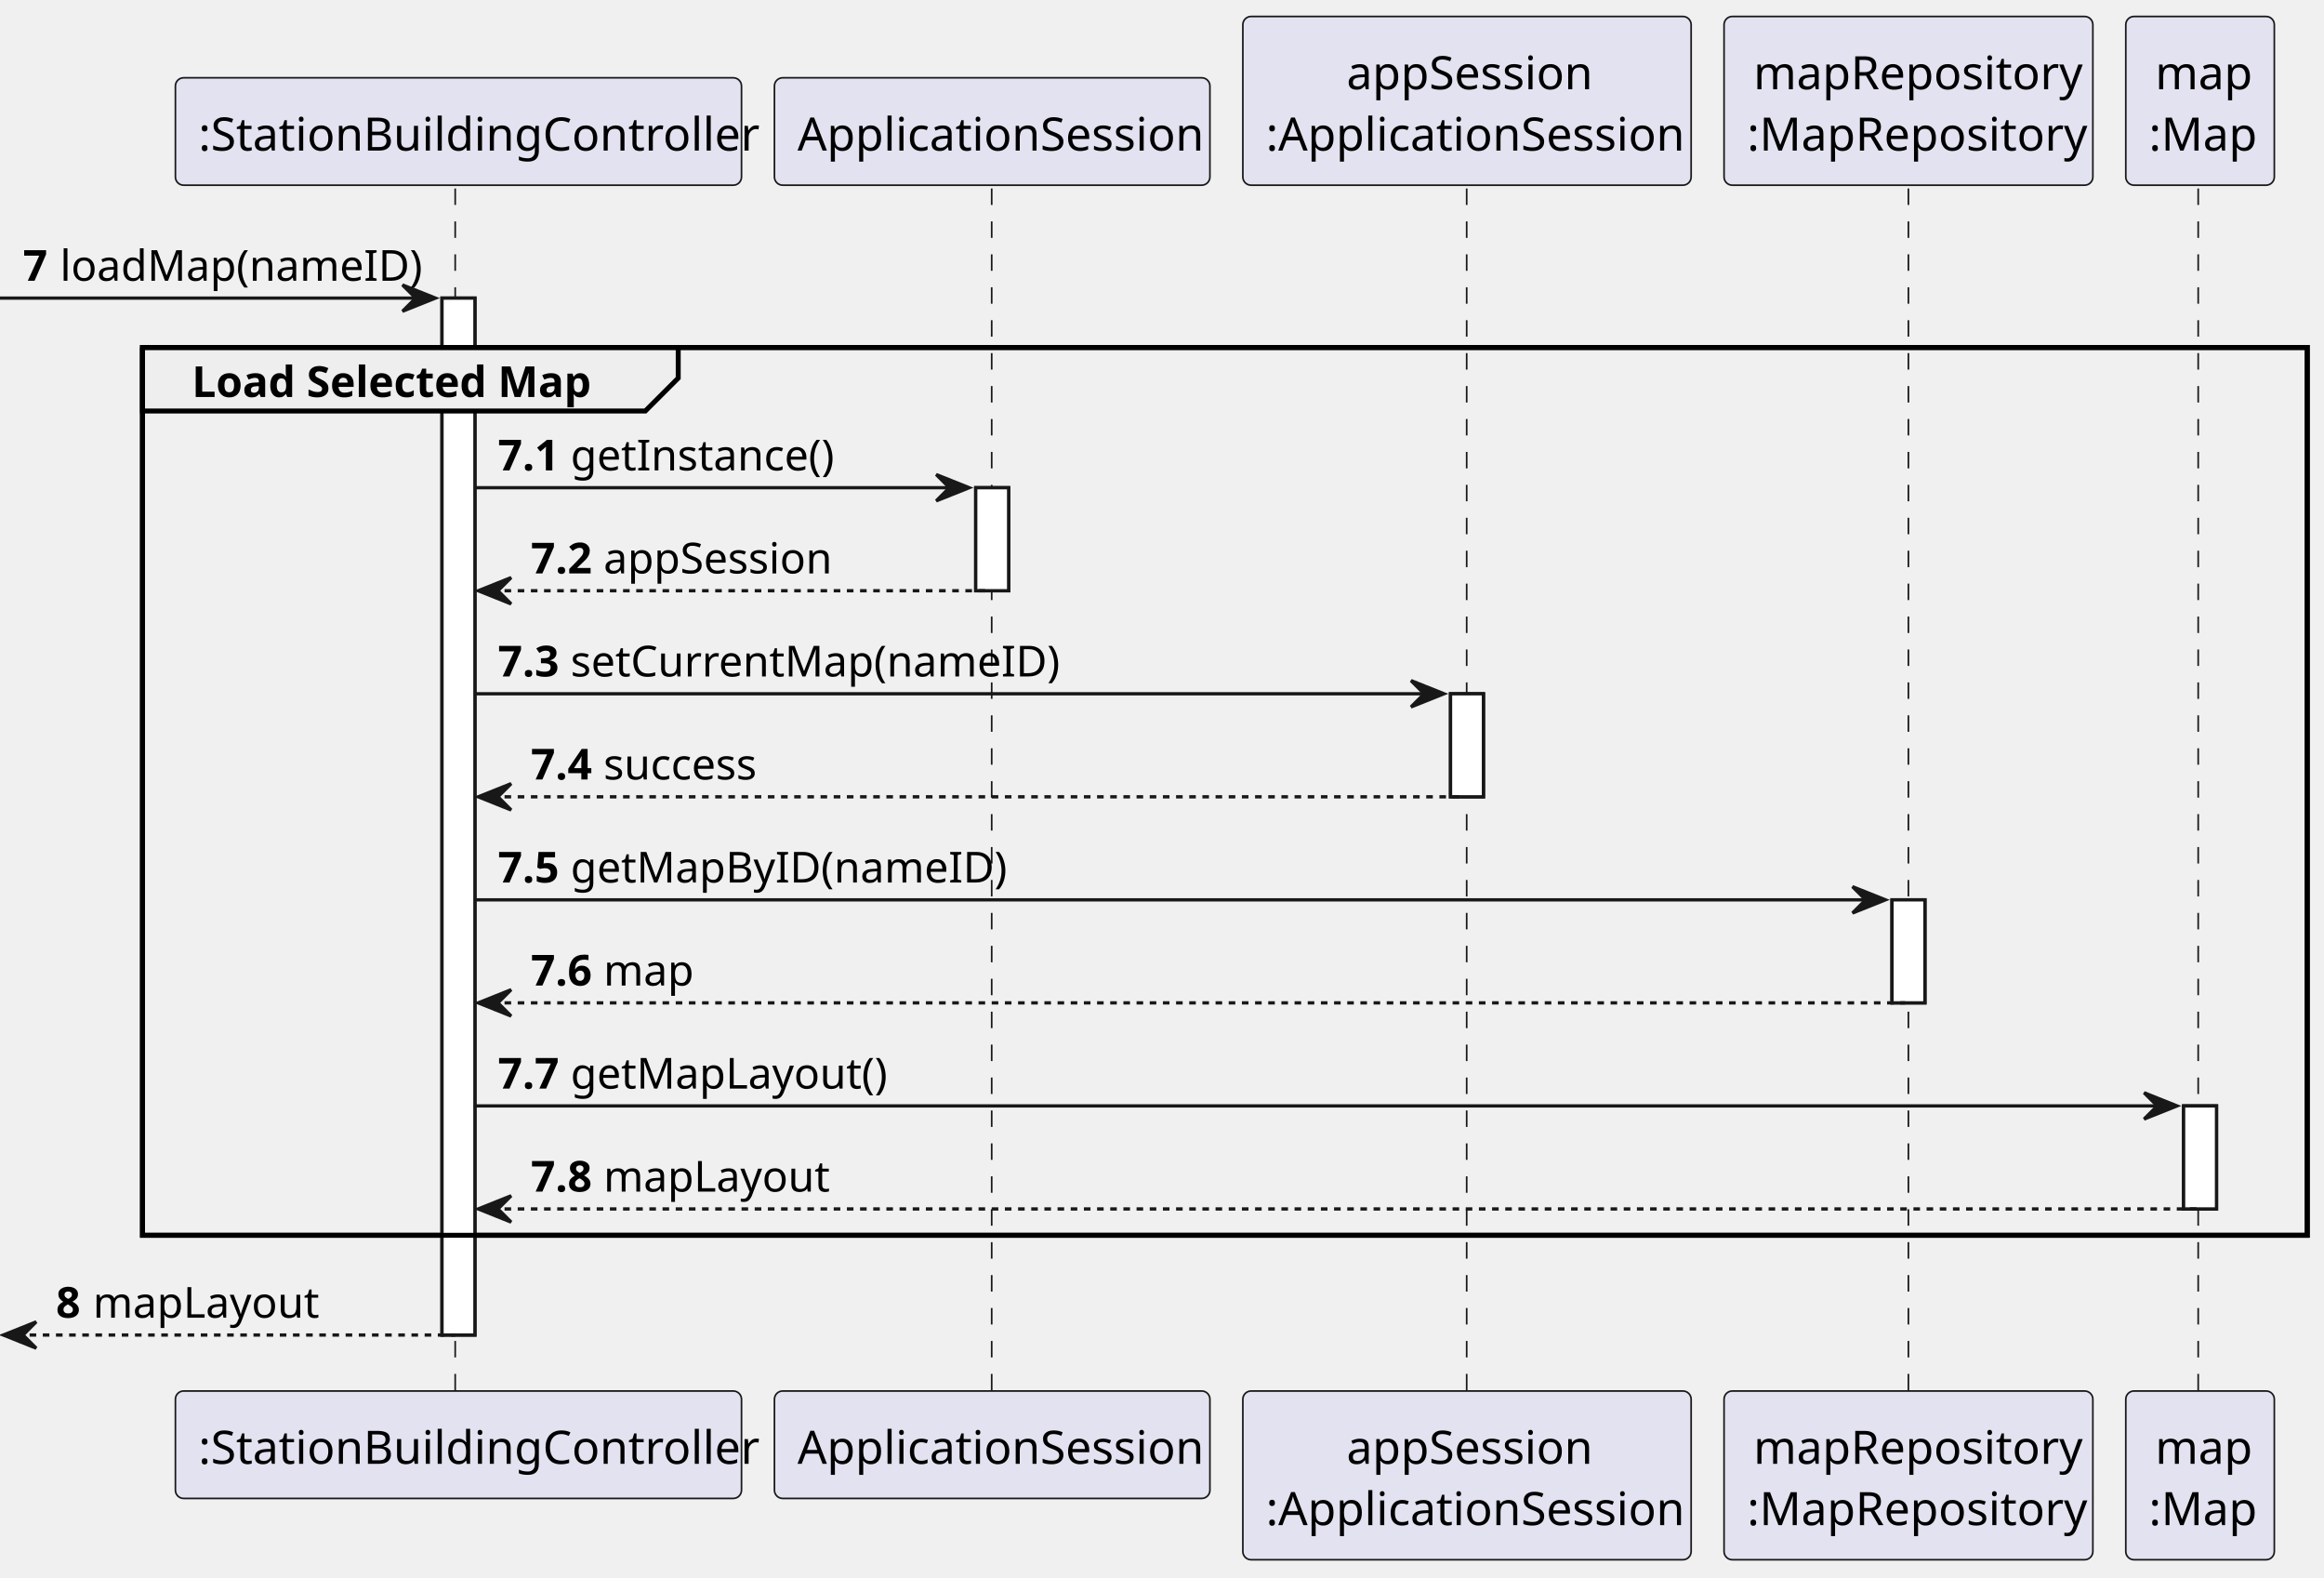
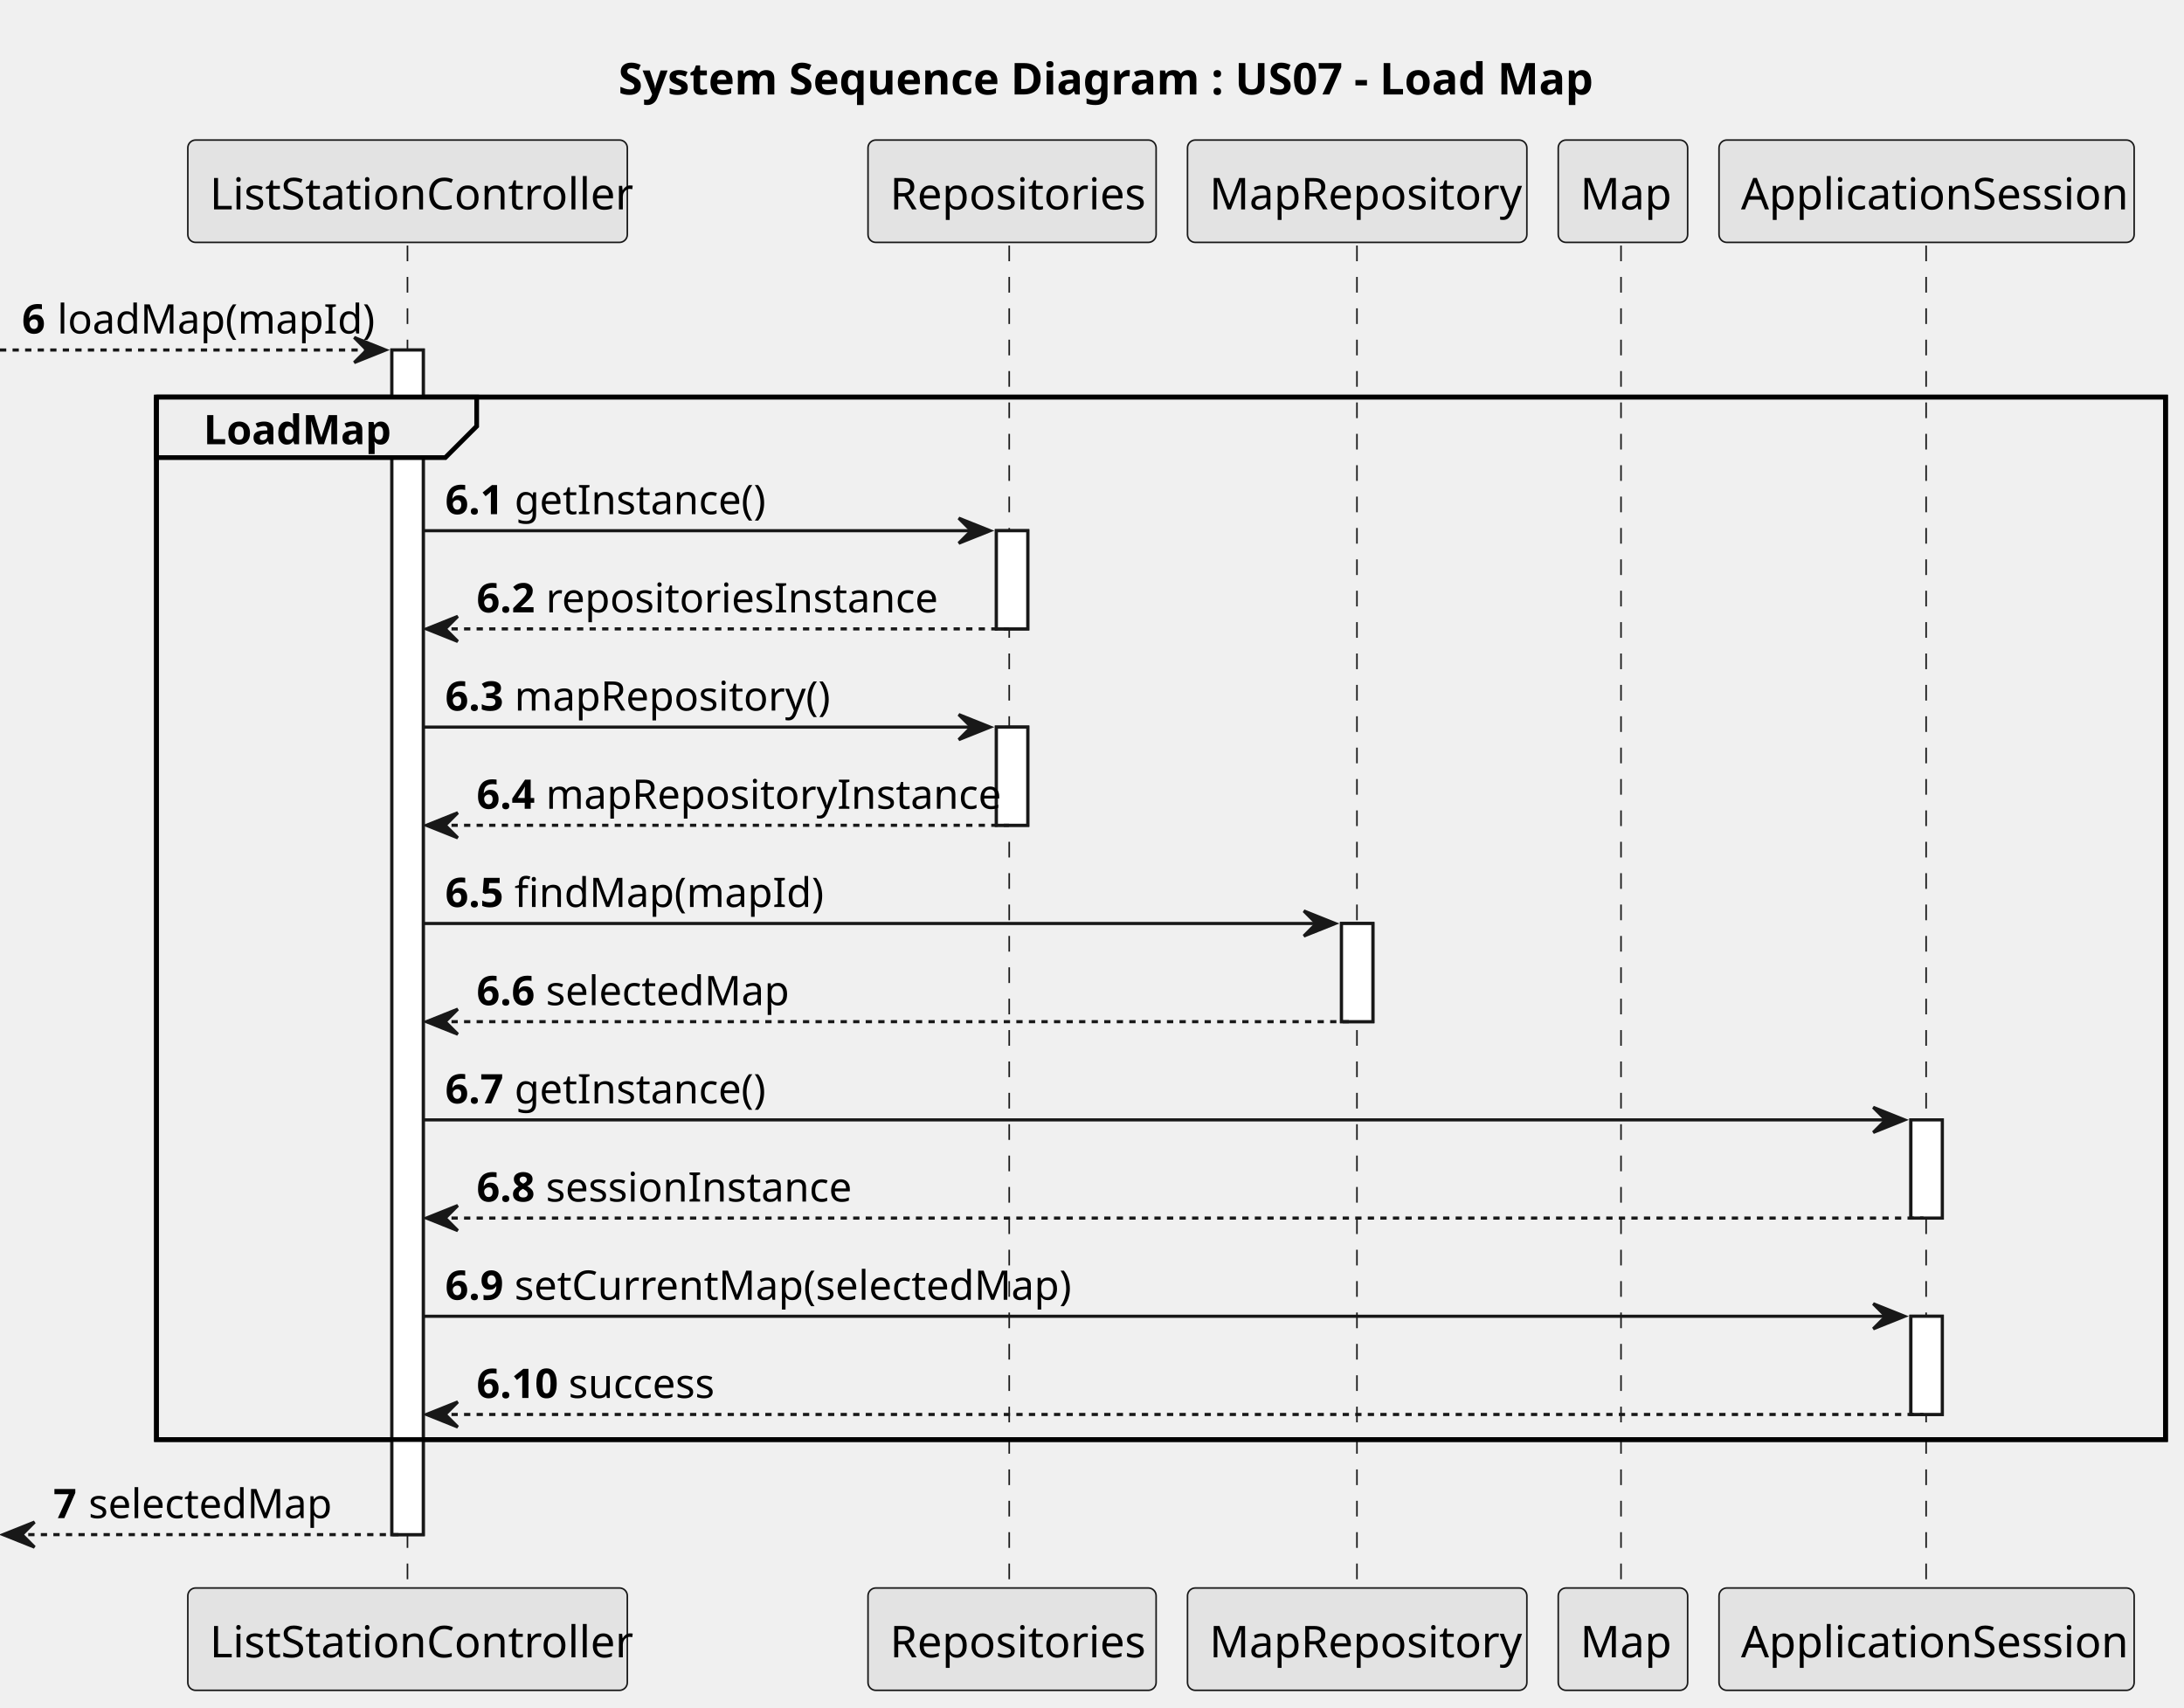
- <svg xmlns="http://www.w3.org/2000/svg" contentStyleType="text/css" height="479px" preserveAspectRatio="none" style="width:706px;height:479px;background:#FFFFFF;" version="1.1" viewBox="0 0 706 479" width="706px" zoomAndPan="magnify">
+ <svg xmlns="http://www.w3.org/2000/svg" contentStyleType="text/css" height="544px" preserveAspectRatio="none" style="width:696px;height:544px;background:#FFFFFF;" version="1.1" viewBox="0 0 696 544" width="696px" zoomAndPan="magnify">
  <defs />
  <g>
-     <rect fill="#FFFFFF" height="314.91" style="stroke:#181818;stroke-width:1.0;" width="10" x="134.274" y="90.533" />
-     <rect fill="#FFFFFF" height="31.291" style="stroke:#181818;stroke-width:1.0;" width="10" x="296.412" y="148.115" />
-     <rect fill="#FFFFFF" height="31.291" style="stroke:#181818;stroke-width:1.0;" width="10" x="440.652" y="210.697" />
-     <rect fill="#FFFFFF" height="31.291" style="stroke:#181818;stroke-width:1.0;" width="10" x="574.766" y="273.279" />
-     <rect fill="#FFFFFF" height="31.291" style="stroke:#181818;stroke-width:1.0;" width="10" x="663.348" y="335.861" />
-     <rect fill="none" height="269.619" style="stroke:#000000;stroke-width:1.5;" width="657.625" x="43.285" y="105.533" />
-     <line style="stroke:#181818;stroke-width:0.5;stroke-dasharray:5.0,5.0;" x1="138.285" x2="138.285" y1="57.242" y2="423.443" />
-     <line style="stroke:#181818;stroke-width:0.5;stroke-dasharray:5.0,5.0;" x1="301.264" x2="301.264" y1="57.242" y2="423.443" />
-     <line style="stroke:#181818;stroke-width:0.5;stroke-dasharray:5.0,5.0;" x1="445.56" x2="445.56" y1="57.242" y2="423.443" />
-     <line style="stroke:#181818;stroke-width:0.5;stroke-dasharray:5.0,5.0;" x1="579.745" x2="579.745" y1="57.242" y2="423.443" />
-     <line style="stroke:#181818;stroke-width:0.5;stroke-dasharray:5.0,5.0;" x1="667.786" x2="667.786" y1="57.242" y2="423.443" />
-     <rect fill="#E2E2F0" height="32.621" rx="2.5" ry="2.5" style="stroke:#181818;stroke-width:0.5;" width="171.978" x="53.285" y="23.621" />
-     <text fill="#000000" font-family="sans-serif" font-size="14" lengthAdjust="spacing" textLength="157.978" x="60.285" y="45.728">:StationBuildingController</text>
-     <rect fill="#E2E2F0" height="32.621" rx="2.5" ry="2.5" style="stroke:#181818;stroke-width:0.5;" width="171.978" x="53.285" y="422.443" />
-     <text fill="#000000" font-family="sans-serif" font-size="14" lengthAdjust="spacing" textLength="157.978" x="60.285" y="444.551">:StationBuildingController</text>
-     <rect fill="#E2E2F0" height="32.621" rx="2.5" ry="2.5" style="stroke:#181818;stroke-width:0.5;" width="132.296" x="235.264" y="23.621" />
-     <text fill="#000000" font-family="sans-serif" font-size="14" lengthAdjust="spacing" textLength="118.296" x="242.264" y="45.728">ApplicationSession</text>
-     <rect fill="#E2E2F0" height="32.621" rx="2.5" ry="2.5" style="stroke:#181818;stroke-width:0.5;" width="132.296" x="235.264" y="422.443" />
-     <text fill="#000000" font-family="sans-serif" font-size="14" lengthAdjust="spacing" textLength="118.296" x="242.264" y="444.551">ApplicationSession</text>
-     <rect fill="#E2E2F0" height="51.242" rx="2.5" ry="2.5" style="stroke:#181818;stroke-width:0.5;" width="136.185" x="377.56" y="5" />
-     <text fill="#000000" font-family="sans-serif" font-size="14" lengthAdjust="spacing" textLength="73.165" x="409.07" y="27.107">appSession</text>
-     <text fill="#000000" font-family="sans-serif" font-size="14" lengthAdjust="spacing" textLength="122.186" x="384.56" y="45.728">:ApplicationSession</text>
-     <rect fill="#E2E2F0" height="51.242" rx="2.5" ry="2.5" style="stroke:#181818;stroke-width:0.5;" width="136.185" x="377.56" y="422.443" />
-     <text fill="#000000" font-family="sans-serif" font-size="14" lengthAdjust="spacing" textLength="73.165" x="409.07" y="444.551">appSession</text>
-     <text fill="#000000" font-family="sans-serif" font-size="14" lengthAdjust="spacing" textLength="122.186" x="384.56" y="463.172">:ApplicationSession</text>
-     <rect fill="#E2E2F0" height="51.242" rx="2.5" ry="2.5" style="stroke:#181818;stroke-width:0.5;" width="112.041" x="523.745" y="5" />
-     <text fill="#000000" font-family="sans-serif" font-size="14" lengthAdjust="spacing" textLength="94.151" x="532.69" y="27.107">mapRepository</text>
-     <text fill="#000000" font-family="sans-serif" font-size="14" lengthAdjust="spacing" textLength="98.041" x="530.745" y="45.728">:MapRepository</text>
-     <rect fill="#E2E2F0" height="51.242" rx="2.5" ry="2.5" style="stroke:#181818;stroke-width:0.5;" width="112.041" x="523.745" y="422.443" />
-     <text fill="#000000" font-family="sans-serif" font-size="14" lengthAdjust="spacing" textLength="94.151" x="532.69" y="444.551">mapRepository</text>
-     <text fill="#000000" font-family="sans-serif" font-size="14" lengthAdjust="spacing" textLength="98.041" x="530.745" y="463.172">:MapRepository</text>
-     <rect fill="#E2E2F0" height="51.242" rx="2.5" ry="2.5" style="stroke:#181818;stroke-width:0.5;" width="45.124" x="645.786" y="5" />
-     <text fill="#000000" font-family="sans-serif" font-size="14" lengthAdjust="spacing" textLength="27.234" x="654.731" y="27.107">map</text>
-     <text fill="#000000" font-family="sans-serif" font-size="14" lengthAdjust="spacing" textLength="31.124" x="652.786" y="45.728">:Map</text>
-     <rect fill="#E2E2F0" height="51.242" rx="2.5" ry="2.5" style="stroke:#181818;stroke-width:0.5;" width="45.124" x="645.786" y="422.443" />
-     <text fill="#000000" font-family="sans-serif" font-size="14" lengthAdjust="spacing" textLength="27.234" x="654.731" y="444.551">map</text>
-     <text fill="#000000" font-family="sans-serif" font-size="14" lengthAdjust="spacing" textLength="31.124" x="652.786" y="463.172">:Map</text>
-     <rect fill="#FFFFFF" height="314.91" style="stroke:#181818;stroke-width:1.0;" width="10" x="134.274" y="90.533" />
-     <rect fill="#FFFFFF" height="31.291" style="stroke:#181818;stroke-width:1.0;" width="10" x="296.412" y="148.115" />
-     <rect fill="#FFFFFF" height="31.291" style="stroke:#181818;stroke-width:1.0;" width="10" x="440.652" y="210.697" />
-     <rect fill="#FFFFFF" height="31.291" style="stroke:#181818;stroke-width:1.0;" width="10" x="574.766" y="273.279" />
-     <rect fill="#FFFFFF" height="31.291" style="stroke:#181818;stroke-width:1.0;" width="10" x="663.348" y="335.861" />
-     <polygon fill="#181818" points="122.274,86.533,132.274,90.533,122.274,94.533,126.274,90.533" style="stroke:#181818;stroke-width:1.0;" />
-     <line style="stroke:#181818;stroke-width:1.0;" x1="0" x2="128.274" y1="90.533" y2="90.533" />
-     <text fill="#000000" font-family="sans-serif" font-size="13" font-weight="bold" lengthAdjust="spacing" textLength="7.23" x="7" y="85.27">7</text>
-     <text fill="#000000" font-family="sans-serif" font-size="13" lengthAdjust="spacing" textLength="104.044" x="18.23" y="85.27">loadMap(nameID)</text>
-     <path d="M43.285,105.533 L206.034,105.533 L206.034,114.824 L196.034,124.824 L43.285,124.824 L43.285,105.533 " fill="#EEEEEE" style="stroke:#000000;stroke-width:1.5;" />
-     <rect fill="none" height="269.619" style="stroke:#000000;stroke-width:1.5;" width="657.625" x="43.285" y="105.533" />
-     <text fill="#000000" font-family="sans-serif" font-size="13" font-weight="bold" lengthAdjust="spacing" textLength="117.749" x="58.285" y="120.561">Load Selected Map</text>
-     <polygon fill="#181818" points="284.412,144.115,294.412,148.115,284.412,152.115,288.412,148.115" style="stroke:#181818;stroke-width:1.0;" />
-     <line style="stroke:#181818;stroke-width:1.0;" x1="144.274" x2="290.412" y1="148.115" y2="148.115" />
-     <text fill="#000000" font-family="sans-serif" font-size="13" font-weight="bold" lengthAdjust="spacing" textLength="18.072" x="151.274" y="142.852">7.1</text>
-     <text fill="#000000" font-family="sans-serif" font-size="13" lengthAdjust="spacing" textLength="75.874" x="173.346" y="142.852">getInstance()</text>
-     <polygon fill="#181818" points="155.274,175.406,145.274,179.406,155.274,183.406,151.274,179.406" style="stroke:#181818;stroke-width:1.0;" />
-     <line style="stroke:#181818;stroke-width:1.0;stroke-dasharray:2.0,2.0;" x1="149.274" x2="300.412" y1="179.406" y2="179.406" />
-     <text fill="#000000" font-family="sans-serif" font-size="13" font-weight="bold" lengthAdjust="spacing" textLength="18.072" x="161.274" y="174.144">7.2</text>
-     <text fill="#000000" font-family="sans-serif" font-size="13" lengthAdjust="spacing" textLength="67.939" x="183.346" y="174.144">appSession</text>
-     <polygon fill="#181818" points="428.652,206.697,438.652,210.697,428.652,214.697,432.652,210.697" style="stroke:#181818;stroke-width:1.0;" />
-     <line style="stroke:#181818;stroke-width:1.0;" x1="144.274" x2="434.652" y1="210.697" y2="210.697" />
-     <text fill="#000000" font-family="sans-serif" font-size="13" font-weight="bold" lengthAdjust="spacing" textLength="18.072" x="151.274" y="205.435">7.3</text>
-     <text fill="#000000" font-family="sans-serif" font-size="13" lengthAdjust="spacing" textLength="140.156" x="173.346" y="205.435">setCurrentMap(nameID)</text>
-     <polygon fill="#181818" points="155.274,237.988,145.274,241.988,155.274,245.988,151.274,241.988" style="stroke:#181818;stroke-width:1.0;" />
-     <line style="stroke:#181818;stroke-width:1.0;stroke-dasharray:2.0,2.0;" x1="149.274" x2="444.652" y1="241.988" y2="241.988" />
-     <text fill="#000000" font-family="sans-serif" font-size="13" font-weight="bold" lengthAdjust="spacing" textLength="18.072" x="161.274" y="236.726">7.4</text>
-     <text fill="#000000" font-family="sans-serif" font-size="13" lengthAdjust="spacing" textLength="46.96" x="183.346" y="236.726">success</text>
-     <polygon fill="#181818" points="562.766,269.279,572.766,273.279,562.766,277.279,566.766,273.279" style="stroke:#181818;stroke-width:1.0;" />
-     <line style="stroke:#181818;stroke-width:1.0;" x1="144.274" x2="568.766" y1="273.279" y2="273.279" />
-     <text fill="#000000" font-family="sans-serif" font-size="13" font-weight="bold" lengthAdjust="spacing" textLength="18.072" x="151.274" y="268.017">7.5</text>
-     <text fill="#000000" font-family="sans-serif" font-size="13" lengthAdjust="spacing" textLength="125.709" x="173.346" y="268.017">getMapByID(nameID)</text>
-     <polygon fill="#181818" points="155.274,300.57,145.274,304.57,155.274,308.57,151.274,304.57" style="stroke:#181818;stroke-width:1.0;" />
-     <line style="stroke:#181818;stroke-width:1.0;stroke-dasharray:2.0,2.0;" x1="149.274" x2="578.766" y1="304.57" y2="304.57" />
-     <text fill="#000000" font-family="sans-serif" font-size="13" font-weight="bold" lengthAdjust="spacing" textLength="18.072" x="161.274" y="299.308">7.6</text>
-     <text fill="#000000" font-family="sans-serif" font-size="13" lengthAdjust="spacing" textLength="25.289" x="183.346" y="299.308">map</text>
-     <polygon fill="#181818" points="651.348,331.861,661.348,335.861,651.348,339.861,655.348,335.861" style="stroke:#181818;stroke-width:1.0;" />
-     <line style="stroke:#181818;stroke-width:1.0;" x1="144.274" x2="657.348" y1="335.861" y2="335.861" />
-     <text fill="#000000" font-family="sans-serif" font-size="13" font-weight="bold" lengthAdjust="spacing" textLength="18.072" x="151.274" y="330.599">7.7</text>
-     <text fill="#000000" font-family="sans-serif" font-size="13" lengthAdjust="spacing" textLength="91.051" x="173.346" y="330.599">getMapLayout()</text>
-     <polygon fill="#181818" points="155.274,363.152,145.274,367.152,155.274,371.152,151.274,367.152" style="stroke:#181818;stroke-width:1.0;" />
-     <line style="stroke:#181818;stroke-width:1.0;stroke-dasharray:2.0,2.0;" x1="149.274" x2="667.348" y1="367.152" y2="367.152" />
-     <text fill="#000000" font-family="sans-serif" font-size="13" font-weight="bold" lengthAdjust="spacing" textLength="18.072" x="161.274" y="361.89">7.8</text>
-     <text fill="#000000" font-family="sans-serif" font-size="13" lengthAdjust="spacing" textLength="64.321" x="183.346" y="361.89">mapLayout</text>
-     <polygon fill="#181818" points="11,401.443,1,405.443,11,409.443,7,405.443" style="stroke:#181818;stroke-width:1.0;" />
-     <line style="stroke:#181818;stroke-width:1.0;stroke-dasharray:2.0,2.0;" x1="5" x2="138.274" y1="405.443" y2="405.443" />
-     <text fill="#000000" font-family="sans-serif" font-size="13" font-weight="bold" lengthAdjust="spacing" textLength="7.23" x="17" y="400.181">8</text>
-     <text fill="#000000" font-family="sans-serif" font-size="13" lengthAdjust="spacing" textLength="64.321" x="28.23" y="400.181">mapLayout</text>
+     <text fill="#000000" font-family="sans-serif" font-size="14" font-weight="bold" lengthAdjust="spacing" textLength="304.978" x="197.069" y="30.107">System Sequence Diagram : US07 - Load Map</text>
+     <rect fill="#FFFFFF" height="377.492" style="stroke:#181818;stroke-width:1.0;" width="10" x="124.886" y="111.533" />
+     <rect fill="#FFFFFF" height="31.291" style="stroke:#181818;stroke-width:1.0;" width="10" x="317.528" y="169.115" />
+     <rect fill="#FFFFFF" height="31.291" style="stroke:#181818;stroke-width:1.0;" width="10" x="317.528" y="231.697" />
+     <rect fill="#FFFFFF" height="31.291" style="stroke:#181818;stroke-width:1.0;" width="10" x="427.51" y="294.279" />
+     <rect fill="#FFFFFF" height="31.291" style="stroke:#181818;stroke-width:1.0;" width="10" x="608.968" y="356.861" />
+     <rect fill="#FFFFFF" height="31.291" style="stroke:#181818;stroke-width:1.0;" width="10" x="608.968" y="419.443" />
+     <rect fill="none" height="332.201" style="stroke:#000000;stroke-width:1.5;" width="640.261" x="49.855" y="126.533" />
+     <line style="stroke:#181818;stroke-width:0.5;stroke-dasharray:5.0,5.0;" x1="129.856" x2="129.856" y1="78.242" y2="507.025" />
+     <line style="stroke:#181818;stroke-width:0.5;stroke-dasharray:5.0,5.0;" x1="321.621" x2="321.621" y1="78.242" y2="507.025" />
+     <line style="stroke:#181818;stroke-width:0.5;stroke-dasharray:5.0,5.0;" x1="432.435" x2="432.435" y1="78.242" y2="507.025" />
+     <line style="stroke:#181818;stroke-width:0.5;stroke-dasharray:5.0,5.0;" x1="516.586" x2="516.586" y1="78.242" y2="507.025" />
+     <line style="stroke:#181818;stroke-width:0.5;stroke-dasharray:5.0,5.0;" x1="613.82" x2="613.82" y1="78.242" y2="507.025" />
+     <rect fill="#E3E3E3" height="32.621" rx="2.5" ry="2.5" style="stroke:#181818;stroke-width:0.5;" width="140.061" x="59.855" y="44.621" />
+     <text fill="#000000" font-family="sans-serif" font-size="14" lengthAdjust="spacing" textLength="126.061" x="66.856" y="66.728">ListStationController</text>
+     <rect fill="#E3E3E3" height="32.621" rx="2.5" ry="2.5" style="stroke:#181818;stroke-width:0.5;" width="140.061" x="59.855" y="506.025" />
+     <text fill="#000000" font-family="sans-serif" font-size="14" lengthAdjust="spacing" textLength="126.061" x="66.856" y="528.133">ListStationController</text>
+     <rect fill="#E3E3E3" height="32.621" rx="2.5" ry="2.5" style="stroke:#181818;stroke-width:0.5;" width="91.814" x="276.621" y="44.621" />
+     <text fill="#000000" font-family="sans-serif" font-size="14" lengthAdjust="spacing" textLength="77.814" x="283.621" y="66.728">Repositories</text>
+     <rect fill="#E3E3E3" height="32.621" rx="2.5" ry="2.5" style="stroke:#181818;stroke-width:0.5;" width="91.814" x="276.621" y="506.025" />
+     <text fill="#000000" font-family="sans-serif" font-size="14" lengthAdjust="spacing" textLength="77.814" x="283.621" y="528.133">Repositories</text>
+     <rect fill="#E3E3E3" height="32.621" rx="2.5" ry="2.5" style="stroke:#181818;stroke-width:0.5;" width="108.151" x="378.435" y="44.621" />
+     <text fill="#000000" font-family="sans-serif" font-size="14" lengthAdjust="spacing" textLength="94.151" x="385.435" y="66.728">MapRepository</text>
+     <rect fill="#E3E3E3" height="32.621" rx="2.5" ry="2.5" style="stroke:#181818;stroke-width:0.5;" width="108.151" x="378.435" y="506.025" />
+     <text fill="#000000" font-family="sans-serif" font-size="14" lengthAdjust="spacing" textLength="94.151" x="385.435" y="528.133">MapRepository</text>
+     <rect fill="#E3E3E3" height="32.621" rx="2.5" ry="2.5" style="stroke:#181818;stroke-width:0.5;" width="41.234" x="496.586" y="44.621" />
+     <text fill="#000000" font-family="sans-serif" font-size="14" lengthAdjust="spacing" textLength="27.234" x="503.586" y="66.728">Map</text>
+     <rect fill="#E3E3E3" height="32.621" rx="2.5" ry="2.5" style="stroke:#181818;stroke-width:0.5;" width="41.234" x="496.586" y="506.025" />
+     <text fill="#000000" font-family="sans-serif" font-size="14" lengthAdjust="spacing" textLength="27.234" x="503.586" y="528.133">Map</text>
+     <rect fill="#E3E3E3" height="32.621" rx="2.5" ry="2.5" style="stroke:#181818;stroke-width:0.5;" width="132.296" x="547.82" y="44.621" />
+     <text fill="#000000" font-family="sans-serif" font-size="14" lengthAdjust="spacing" textLength="118.296" x="554.82" y="66.728">ApplicationSession</text>
+     <rect fill="#E3E3E3" height="32.621" rx="2.5" ry="2.5" style="stroke:#181818;stroke-width:0.5;" width="132.296" x="547.82" y="506.025" />
+     <text fill="#000000" font-family="sans-serif" font-size="14" lengthAdjust="spacing" textLength="118.296" x="554.82" y="528.133">ApplicationSession</text>
+     <rect fill="#FFFFFF" height="377.492" style="stroke:#181818;stroke-width:1.0;" width="10" x="124.886" y="111.533" />
+     <rect fill="#FFFFFF" height="31.291" style="stroke:#181818;stroke-width:1.0;" width="10" x="317.528" y="169.115" />
+     <rect fill="#FFFFFF" height="31.291" style="stroke:#181818;stroke-width:1.0;" width="10" x="317.528" y="231.697" />
+     <rect fill="#FFFFFF" height="31.291" style="stroke:#181818;stroke-width:1.0;" width="10" x="427.51" y="294.279" />
+     <rect fill="#FFFFFF" height="31.291" style="stroke:#181818;stroke-width:1.0;" width="10" x="608.968" y="356.861" />
+     <rect fill="#FFFFFF" height="31.291" style="stroke:#181818;stroke-width:1.0;" width="10" x="608.968" y="419.443" />
+     <polygon fill="#181818" points="112.886,107.533,122.886,111.533,112.886,115.533,116.886,111.533" style="stroke:#181818;stroke-width:1.0;" />
+     <line style="stroke:#181818;stroke-width:1.0;stroke-dasharray:2.0,2.0;" x1="0" x2="118.886" y1="111.533" y2="111.533" />
+     <text fill="#000000" font-family="sans-serif" font-size="13" font-weight="bold" lengthAdjust="spacing" textLength="7.23" x="7" y="106.27">6</text>
+     <text fill="#000000" font-family="sans-serif" font-size="13" lengthAdjust="spacing" textLength="94.656" x="18.23" y="106.27">loadMap(mapId)</text>
+     <path d="M49.855,126.533 L151.908,126.533 L151.908,135.824 L141.908,145.824 L49.855,145.824 L49.855,126.533 " fill="#EEEEEE" style="stroke:#000000;stroke-width:1.5;" />
+     <rect fill="none" height="332.201" style="stroke:#000000;stroke-width:1.5;" width="640.261" x="49.855" y="126.533" />
+     <text fill="#000000" font-family="sans-serif" font-size="13" font-weight="bold" lengthAdjust="spacing" textLength="57.053" x="64.856" y="141.561">LoadMap</text>
+     <polygon fill="#181818" points="305.528,165.115,315.528,169.115,305.528,173.115,309.528,169.115" style="stroke:#181818;stroke-width:1.0;" />
+     <line style="stroke:#181818;stroke-width:1.0;" x1="134.886" x2="311.528" y1="169.115" y2="169.115" />
+     <text fill="#000000" font-family="sans-serif" font-size="13" font-weight="bold" lengthAdjust="spacing" textLength="18.072" x="141.886" y="163.852">6.1</text>
+     <text fill="#000000" font-family="sans-serif" font-size="13" lengthAdjust="spacing" textLength="75.874" x="163.958" y="163.852">getInstance()</text>
+     <polygon fill="#181818" points="145.886,196.406,135.886,200.406,145.886,204.406,141.886,200.406" style="stroke:#181818;stroke-width:1.0;" />
+     <line style="stroke:#181818;stroke-width:1.0;stroke-dasharray:2.0,2.0;" x1="139.886" x2="321.528" y1="200.406" y2="200.406" />
+     <text fill="#000000" font-family="sans-serif" font-size="13" font-weight="bold" lengthAdjust="spacing" textLength="18.072" x="151.886" y="195.144">6.2</text>
+     <text fill="#000000" font-family="sans-serif" font-size="13" lengthAdjust="spacing" textLength="116.34" x="173.958" y="195.144">repositoriesInstance</text>
+     <polygon fill="#181818" points="305.528,227.697,315.528,231.697,305.528,235.697,309.528,231.697" style="stroke:#181818;stroke-width:1.0;" />
+     <line style="stroke:#181818;stroke-width:1.0;" x1="134.886" x2="311.528" y1="231.697" y2="231.697" />
+     <text fill="#000000" font-family="sans-serif" font-size="13" font-weight="bold" lengthAdjust="spacing" textLength="18.072" x="141.886" y="226.435">6.3</text>
+     <text fill="#000000" font-family="sans-serif" font-size="13" lengthAdjust="spacing" textLength="96.085" x="163.958" y="226.435">mapRepository()</text>
+     <polygon fill="#181818" points="145.886,258.988,135.886,262.988,145.886,266.988,141.886,262.988" style="stroke:#181818;stroke-width:1.0;" />
+     <line style="stroke:#181818;stroke-width:1.0;stroke-dasharray:2.0,2.0;" x1="139.886" x2="321.528" y1="262.988" y2="262.988" />
+     <text fill="#000000" font-family="sans-serif" font-size="13" font-weight="bold" lengthAdjust="spacing" textLength="18.072" x="151.886" y="257.726">6.4</text>
+     <text fill="#000000" font-family="sans-serif" font-size="13" lengthAdjust="spacing" textLength="136.57" x="173.958" y="257.726">mapRepositoryInstance</text>
+     <polygon fill="#181818" points="415.51,290.279,425.51,294.279,415.51,298.279,419.51,294.279" style="stroke:#181818;stroke-width:1.0;" />
+     <line style="stroke:#181818;stroke-width:1.0;" x1="134.886" x2="421.51" y1="294.279" y2="294.279" />
+     <text fill="#000000" font-family="sans-serif" font-size="13" font-weight="bold" lengthAdjust="spacing" textLength="18.072" x="141.886" y="289.017">6.5</text>
+     <text fill="#000000" font-family="sans-serif" font-size="13" lengthAdjust="spacing" textLength="91.038" x="163.958" y="289.017">findMap(mapId)</text>
+     <polygon fill="#181818" points="145.886,321.57,135.886,325.57,145.886,329.57,141.886,325.57" style="stroke:#181818;stroke-width:1.0;" />
+     <line style="stroke:#181818;stroke-width:1.0;stroke-dasharray:2.0,2.0;" x1="139.886" x2="431.51" y1="325.57" y2="325.57" />
+     <text fill="#000000" font-family="sans-serif" font-size="13" font-weight="bold" lengthAdjust="spacing" textLength="18.072" x="151.886" y="320.308">6.6</text>
+     <text fill="#000000" font-family="sans-serif" font-size="13" lengthAdjust="spacing" textLength="73.709" x="173.958" y="320.308">selectedMap</text>
+     <polygon fill="#181818" points="596.968,352.861,606.968,356.861,596.968,360.861,600.968,356.861" style="stroke:#181818;stroke-width:1.0;" />
+     <line style="stroke:#181818;stroke-width:1.0;" x1="134.886" x2="602.968" y1="356.861" y2="356.861" />
+     <text fill="#000000" font-family="sans-serif" font-size="13" font-weight="bold" lengthAdjust="spacing" textLength="18.072" x="141.886" y="351.599">6.7</text>
+     <text fill="#000000" font-family="sans-serif" font-size="13" lengthAdjust="spacing" textLength="75.874" x="163.958" y="351.599">getInstance()</text>
+     <polygon fill="#181818" points="145.886,384.152,135.886,388.152,145.886,392.152,141.886,388.152" style="stroke:#181818;stroke-width:1.0;" />
+     <line style="stroke:#181818;stroke-width:1.0;stroke-dasharray:2.0,2.0;" x1="139.886" x2="612.968" y1="388.152" y2="388.152" />
+     <text fill="#000000" font-family="sans-serif" font-size="13" font-weight="bold" lengthAdjust="spacing" textLength="18.072" x="151.886" y="382.89">6.8</text>
+     <text fill="#000000" font-family="sans-serif" font-size="13" lengthAdjust="spacing" textLength="93.222" x="173.958" y="382.89">sessionInstance</text>
+     <polygon fill="#181818" points="596.968,415.443,606.968,419.443,596.968,423.443,600.968,419.443" style="stroke:#181818;stroke-width:1.0;" />
+     <line style="stroke:#181818;stroke-width:1.0;" x1="134.886" x2="602.968" y1="419.443" y2="419.443" />
+     <text fill="#000000" font-family="sans-serif" font-size="13" font-weight="bold" lengthAdjust="spacing" textLength="18.072" x="141.886" y="414.181">6.9</text>
+     <text fill="#000000" font-family="sans-serif" font-size="13" lengthAdjust="spacing" textLength="168.346" x="163.958" y="414.181">setCurrentMap(selectedMap)</text>
+     <polygon fill="#181818" points="145.886,446.734,135.886,450.734,145.886,454.734,141.886,450.734" style="stroke:#181818;stroke-width:1.0;" />
+     <line style="stroke:#181818;stroke-width:1.0;stroke-dasharray:2.0,2.0;" x1="139.886" x2="612.968" y1="450.734" y2="450.734" />
+     <text fill="#000000" font-family="sans-serif" font-size="13" font-weight="bold" lengthAdjust="spacing" textLength="25.302" x="151.886" y="445.472">6.10</text>
+     <text fill="#000000" font-family="sans-serif" font-size="13" lengthAdjust="spacing" textLength="46.96" x="181.188" y="445.472">success</text>
+     <polygon fill="#181818" points="11,485.025,1,489.025,11,493.025,7,489.025" style="stroke:#181818;stroke-width:1.0;" />
+     <line style="stroke:#181818;stroke-width:1.0;stroke-dasharray:2.0,2.0;" x1="5" x2="128.886" y1="489.025" y2="489.025" />
+     <text fill="#000000" font-family="sans-serif" font-size="13" font-weight="bold" lengthAdjust="spacing" textLength="7.23" x="17" y="483.763">7</text>
+     <text fill="#000000" font-family="sans-serif" font-size="13" lengthAdjust="spacing" textLength="73.709" x="28.23" y="483.763">selectedMap</text>
  </g>
</svg>
